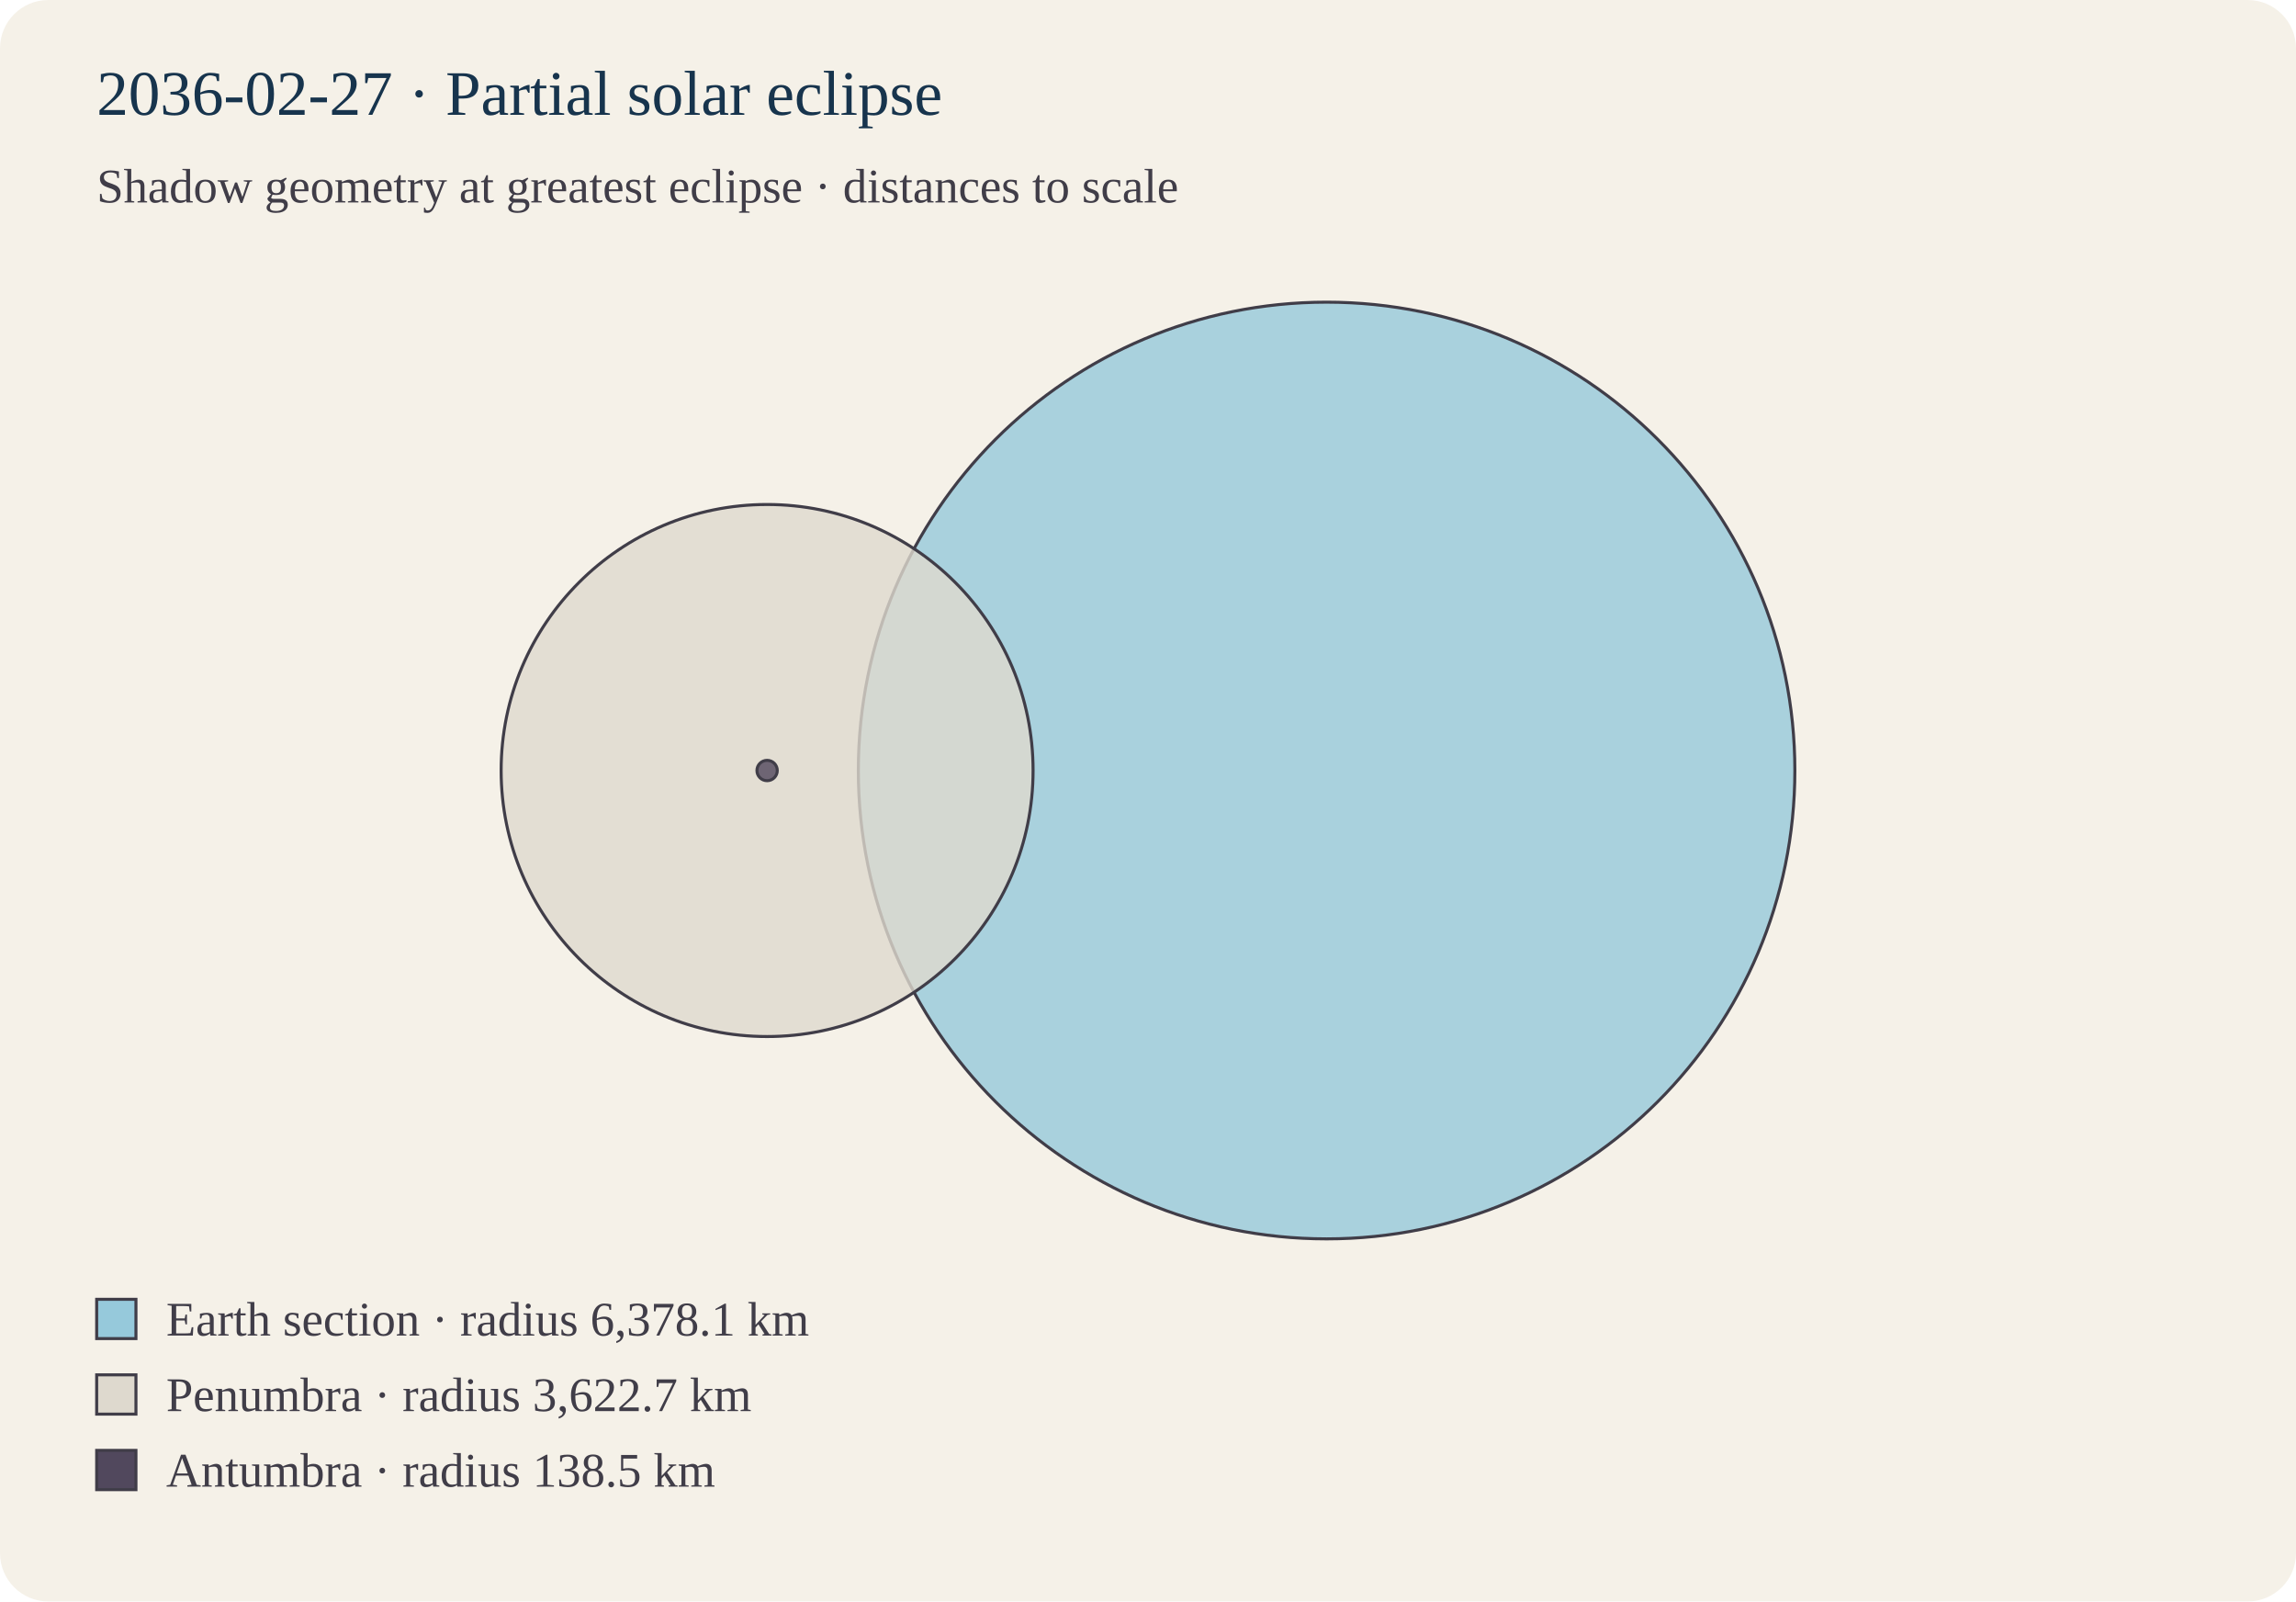
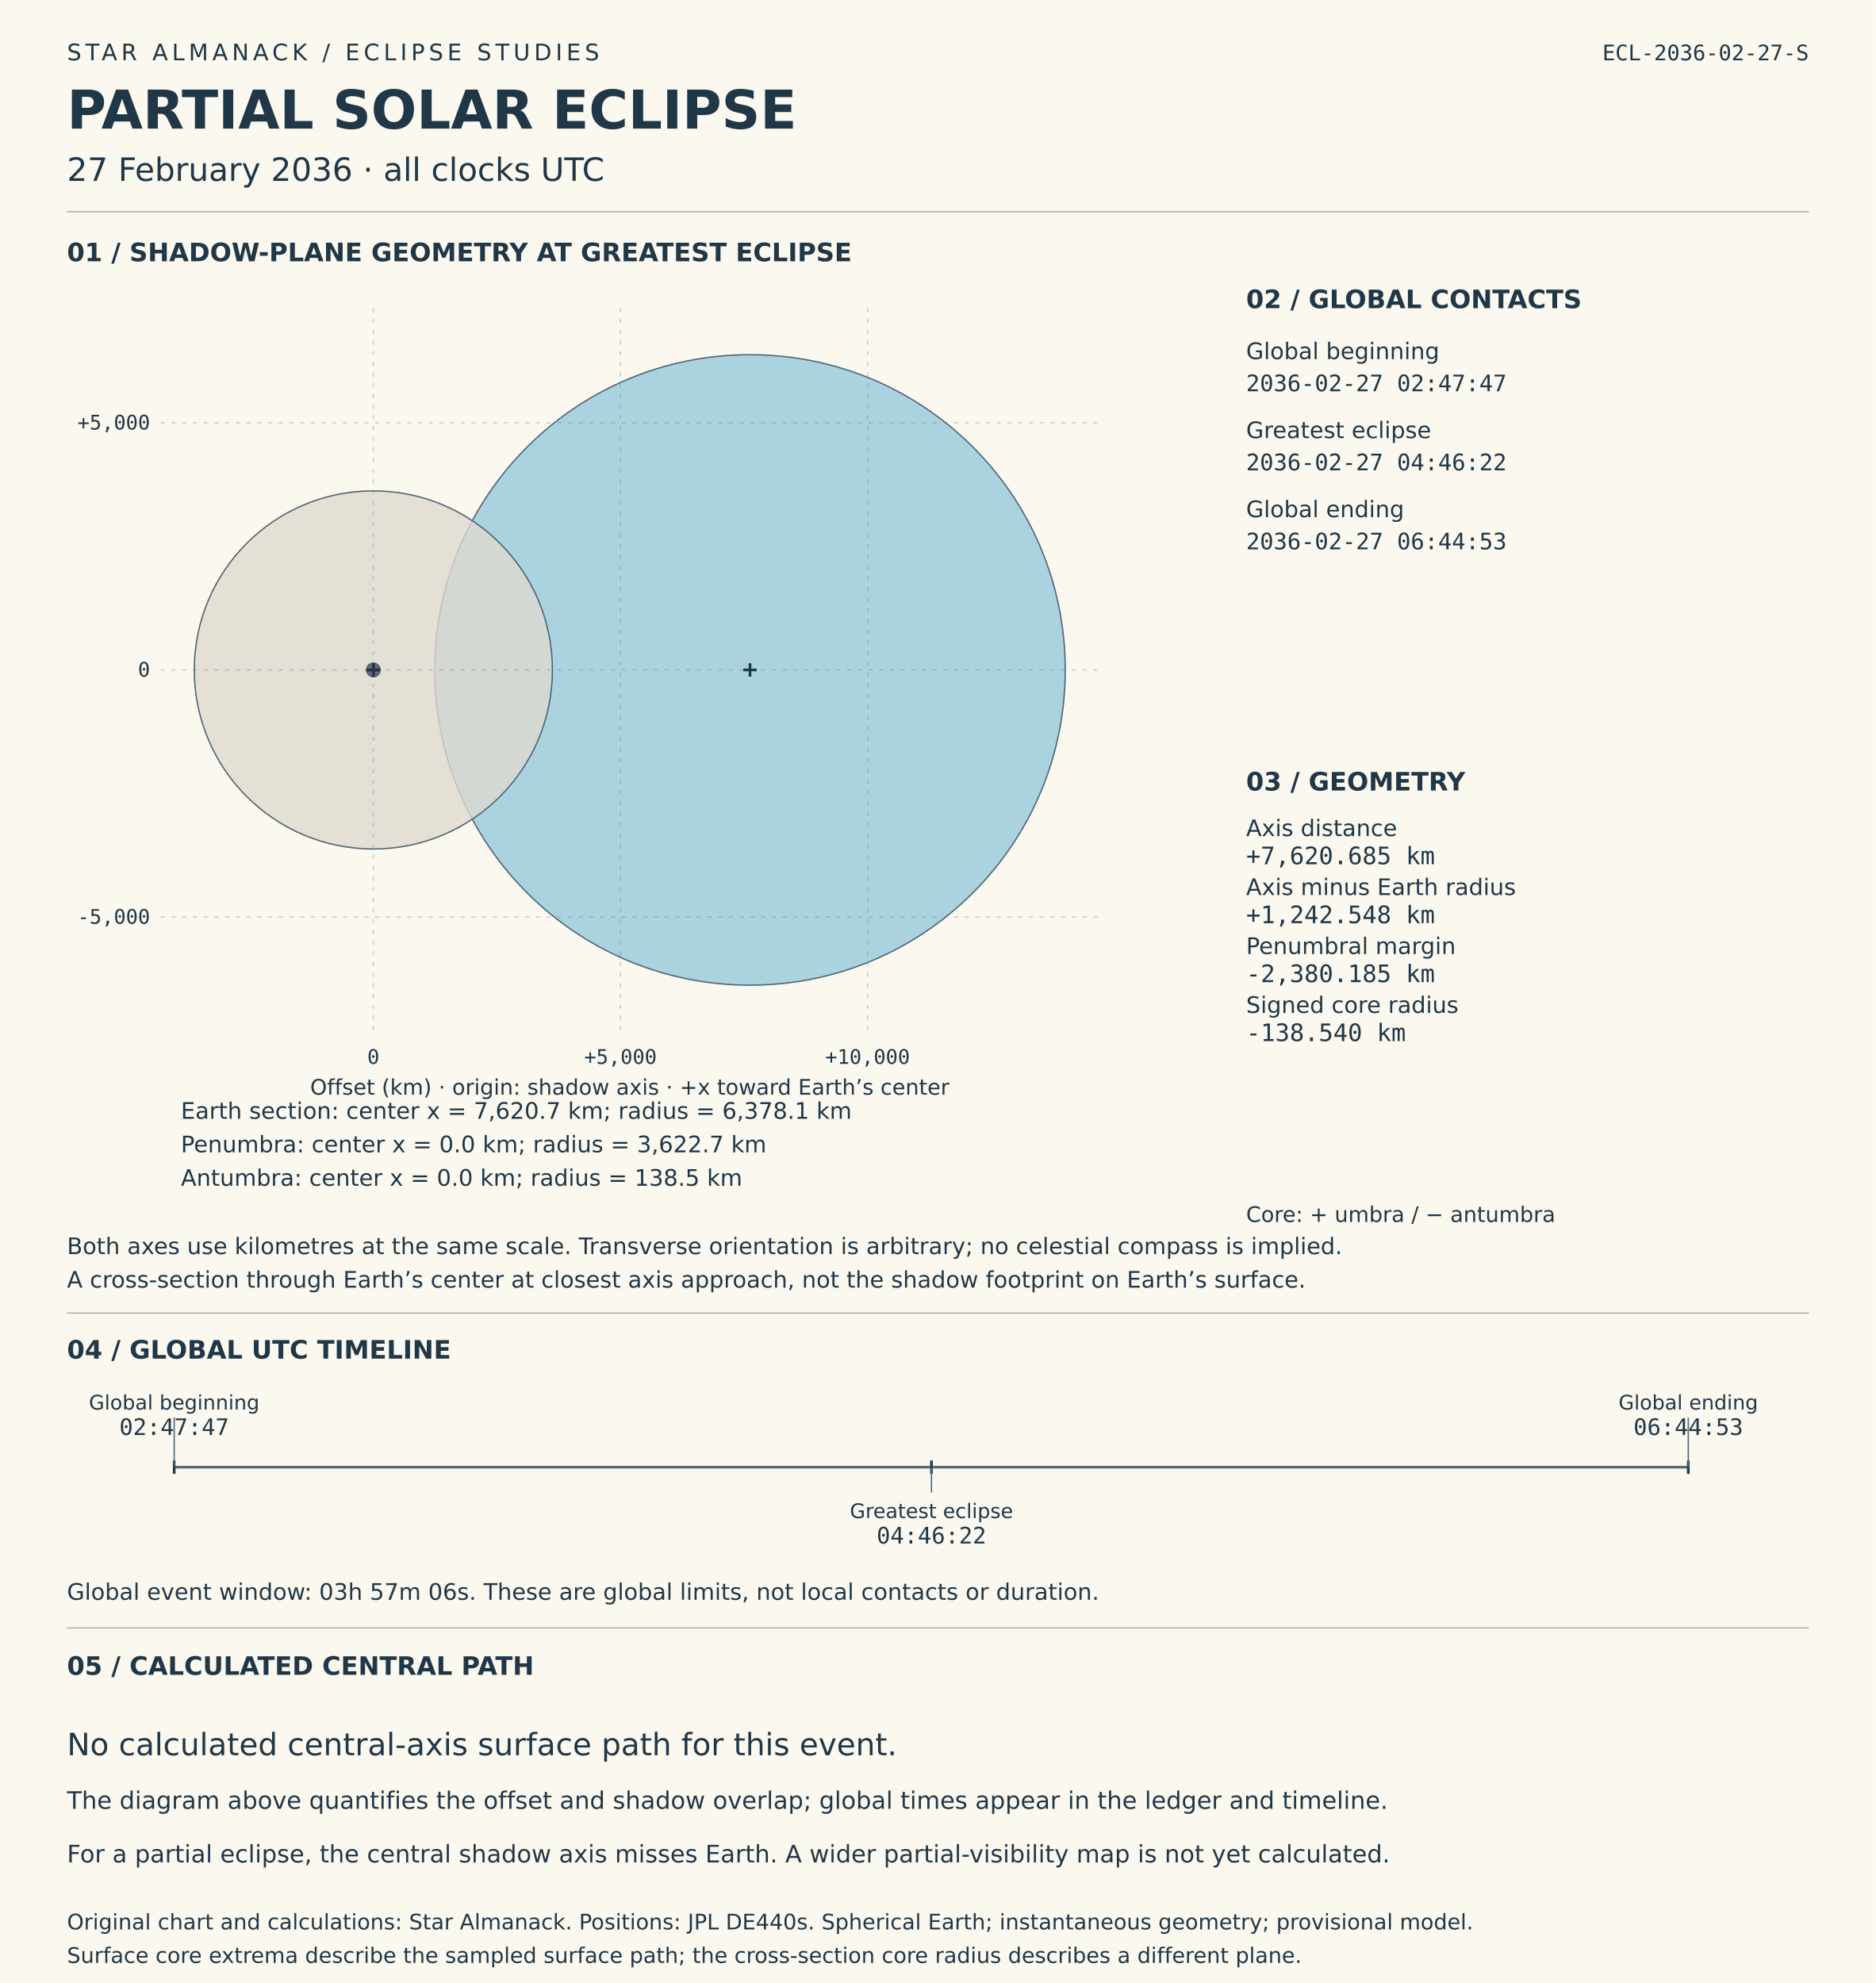
- <svg xmlns="http://www.w3.org/2000/svg" viewBox="0 0 760 530" role="img" aria-labelledby="art-title art-desc">
-   <rect width="760" height="530" rx="16" fill="#f5f1e8" />
-   <text x="32" y="38" font-size="21" fill="#17344d">2036-02-27 · Partial solar eclipse</text>
-   <text x="32" y="67" font-size="16" fill="#403d48">Shadow geometry at greatest eclipse · distances to scale</text>
-   <circle data-label="Earth section" cx="439.118" cy="255" r="155" fill="#96c9db" fill-opacity="0.8" stroke="#403d48" />
-   <circle data-label="Penumbra" cx="253.921" cy="255" r="88.039" fill="#ded9ce" fill-opacity="0.8" stroke="#403d48" />
-   <circle data-label="Antumbra" cx="253.921" cy="255" r="3.367" fill="#51485d" fill-opacity="0.8" stroke="#403d48" />
-   <rect x="32" y="430" width="13" height="13" fill="#96c9db" stroke="#403d48" />
-   <text x="55" y="442" font-size="16" fill="#403d48">Earth section · radius 6,378.1 km</text>
-   <rect x="32" y="455" width="13" height="13" fill="#ded9ce" stroke="#403d48" />
-   <text x="55" y="467" font-size="16" fill="#403d48">Penumbra · radius 3,622.7 km</text>
-   <rect x="32" y="480" width="13" height="13" fill="#51485d" stroke="#403d48" />
-   <text x="55" y="492" font-size="16" fill="#403d48">Antumbra · radius 138.5 km</text>
+ <svg xmlns="http://www.w3.org/2000/svg" viewBox="0 0 1400 1480" role="img" aria-labelledby="solar-title solar-desc">
+   <rect width="1400" height="1480" fill="#fbf8ef" />
+   <style>text{font-family:DejaVu Sans,sans-serif;fill:#203747}.mono{font-family:DejaVu Sans Mono,monospace;font-variant-numeric:tabular-nums}</style>
+   <text x="50" y="45" font-size="17" letter-spacing="3">STAR ALMANACK  /  ECLIPSE STUDIES</text>
+   <text x="50" y="96" font-size="40" font-weight="bold">PARTIAL SOLAR ECLIPSE</text>
+   <text x="50" y="135" font-size="24">27 February 2036  ·  all clocks UTC</text>
+   <text x="1350" y="45" font-size="16" text-anchor="end" class="mono">ECL-2036-02-27-S</text>
+   <line x1="50" y1="158" x2="1350" y2="158" stroke="#b8b3a4" />
+   <text x="50" y="195" font-size="19" font-weight="bold">01  /  SHADOW-PLANE GEOMETRY AT GREATEST ECLIPSE</text>
+   <circle data-label="Earth section" cx="559.732" cy="500.0" r="235.268" fill="#96c9db" fill-opacity=".8" stroke="#536579" />
+   <circle data-label="Penumbra" cx="278.63" cy="500.0" r="133.631" fill="#ded9ce" fill-opacity=".8" stroke="#536579" />
+   <circle data-label="Antumbra" cx="278.63" cy="500.0" r="5.11" fill="#51485d" fill-opacity=".8" stroke="#536579" />
+   <g id="shadow-coordinate-grid">
+     <line x1="278.63" y1="230" x2="278.63" y2="770" stroke="#526c7b" stroke-opacity=".3" stroke-dasharray="3 5" />
+     <text x="278.63" y="794" font-size="15" text-anchor="middle" class="mono">0</text>
+     <line x1="463.064" y1="230" x2="463.064" y2="770" stroke="#526c7b" stroke-opacity=".3" stroke-dasharray="3 5" />
+     <text x="463.064" y="794" font-size="15" text-anchor="middle" class="mono">+5,000</text>
+     <line x1="647.497" y1="230" x2="647.497" y2="770" stroke="#526c7b" stroke-opacity=".3" stroke-dasharray="3 5" />
+     <text x="647.497" y="794" font-size="15" text-anchor="middle" class="mono">+10,000</text>
+     <line x1="120" y1="684.433" x2="820" y2="684.433" stroke="#526c7b" stroke-opacity=".3" stroke-dasharray="3 5" />
+     <text x="112" y="689.433" font-size="15" text-anchor="end" class="mono">-5,000</text>
+     <line x1="120" y1="500.0" x2="820" y2="500.0" stroke="#526c7b" stroke-opacity=".3" stroke-dasharray="3 5" />
+     <text x="112" y="505.0" font-size="15" text-anchor="end" class="mono">0</text>
+     <line x1="120" y1="315.567" x2="820" y2="315.567" stroke="#526c7b" stroke-opacity=".3" stroke-dasharray="3 5" />
+     <text x="112" y="320.567" font-size="15" text-anchor="end" class="mono">+5,000</text>
+   </g>
+   <line x1="554.732" y1="500.0" x2="564.732" y2="500.0" stroke="#203747" stroke-width="2" />
+   <line x1="559.732" y1="495.0" x2="559.732" y2="505.0" stroke="#203747" stroke-width="2" />
+   <text x="135" y="835" font-size="17">Earth section: center x = 7,620.7 km; radius = 6,378.1 km</text>
+   <line x1="273.63" y1="500.0" x2="283.63" y2="500.0" stroke="#203747" stroke-width="2" />
+   <line x1="278.63" y1="495.0" x2="278.63" y2="505.0" stroke="#203747" stroke-width="2" />
+   <text x="135" y="860" font-size="17">Penumbra: center x = 0.0 km; radius = 3,622.7 km</text>
+   <line x1="273.63" y1="500.0" x2="283.63" y2="500.0" stroke="#203747" stroke-width="2" />
+   <line x1="278.63" y1="495.0" x2="278.63" y2="505.0" stroke="#203747" stroke-width="2" />
+   <text x="135" y="885" font-size="17">Antumbra: center x = 0.0 km; radius = 138.5 km</text>
+   <text x="470" y="817" font-size="16" text-anchor="middle">Offset (km) · origin: shadow axis · +x toward Earth’s center</text>
+   <text x="50" y="936" font-size="17">Both axes use kilometres at the same scale. Transverse orientation is arbitrary; no celestial compass is implied.</text>
+   <text x="50" y="961" font-size="17">A cross-section through Earth’s center at closest axis approach, not the shadow footprint on Earth’s surface.</text>
+   <text x="930" y="230" font-size="19" font-weight="bold">02  /  GLOBAL CONTACTS</text>
+   <text x="930" y="268" font-size="17">Global beginning</text>
+   <text x="930" y="292" font-size="17" class="mono">2036-02-27  02:47:47</text>
+   <text x="930" y="327" font-size="17">Greatest eclipse</text>
+   <text x="930" y="351" font-size="17" class="mono">2036-02-27  04:46:22</text>
+   <text x="930" y="386" font-size="17">Global ending</text>
+   <text x="930" y="410" font-size="17" class="mono">2036-02-27  06:44:53</text>
+   <text x="930" y="590" font-size="19" font-weight="bold">03  /  GEOMETRY</text>
+   <text x="930" y="624" font-size="17">Axis distance</text>
+   <text x="930" y="645" font-size="18" class="mono">+7,620.685 km</text>
+   <text x="930" y="668" font-size="17">Axis minus Earth radius</text>
+   <text x="930" y="689" font-size="18" class="mono">+1,242.548 km</text>
+   <text x="930" y="712" font-size="17">Penumbral margin</text>
+   <text x="930" y="733" font-size="18" class="mono">-2,380.185 km</text>
+   <text x="930" y="756" font-size="17">Signed core radius</text>
+   <text x="930" y="777" font-size="18" class="mono">-138.540 km</text>
+   <text x="930" y="912" font-size="16">Core: + umbra / − antumbra</text>
+   <line x1="50" y1="980" x2="1350" y2="980" stroke="#b8b3a4" />
+   <text x="50" y="1014" font-size="19" font-weight="bold">04  /  GLOBAL UTC TIMELINE</text>
+   <line x1="130" y1="1095" x2="1260" y2="1095" stroke="#526c7b" stroke-width="2" />
+   <line x1="130.0" y1="1090" x2="130.0" y2="1100" stroke="#203747" stroke-width="2" />
+   <line x1="130.0" y1="1095" x2="130.0" y2="1058" stroke="#526c7b" />
+   <text x="130.0" y="1052" font-size="15" text-anchor="middle">Global beginning</text>
+   <text x="130.0" y="1071" font-size="17" text-anchor="middle" class="mono">02:47:47</text>
+   <line x1="695.159" y1="1090" x2="695.159" y2="1100" stroke="#203747" stroke-width="2" />
+   <line x1="695.159" y1="1095" x2="695.159" y2="1114" stroke="#526c7b" />
+   <text x="695.159" y="1133" font-size="15" text-anchor="middle">Greatest eclipse</text>
+   <text x="695.159" y="1152" font-size="17" text-anchor="middle" class="mono">04:46:22</text>
+   <line x1="1260.0" y1="1090" x2="1260.0" y2="1100" stroke="#203747" stroke-width="2" />
+   <line x1="1260.0" y1="1095" x2="1260.0" y2="1058" stroke="#526c7b" />
+   <text x="1260.0" y="1052" font-size="15" text-anchor="middle">Global ending</text>
+   <text x="1260.0" y="1071" font-size="17" text-anchor="middle" class="mono">06:44:53</text>
+   <text x="50" y="1194" font-size="17">Global event window: 03h 57m 06s. These are global limits, not local contacts or duration.</text>
+   <line x1="50" y1="1215" x2="1350" y2="1215" stroke="#b8b3a4" />
+   <text x="50" y="1250" font-size="19" font-weight="bold">05  /  CALCULATED CENTRAL PATH</text>
+   <text x="50" y="1310" font-size="23">No calculated central-axis surface path for this event.</text>
+   <text x="50" y="1350" font-size="18">The diagram above quantifies the offset and shadow overlap; global times appear in the ledger and timeline.</text>
+   <text x="50" y="1390" font-size="18">For a partial eclipse, the central shadow axis misses Earth. A wider partial-visibility map is not yet calculated.</text>
+   <text x="50" y="1440" font-size="16">Original chart and calculations: Star Almanack. Positions: JPL DE440s. Spherical Earth; instantaneous geometry; provisional model.</text>
+   <text x="50" y="1465" font-size="16">Surface core extrema describe the sampled surface path; the cross-section core radius describes a different plane.</text>
</svg>
